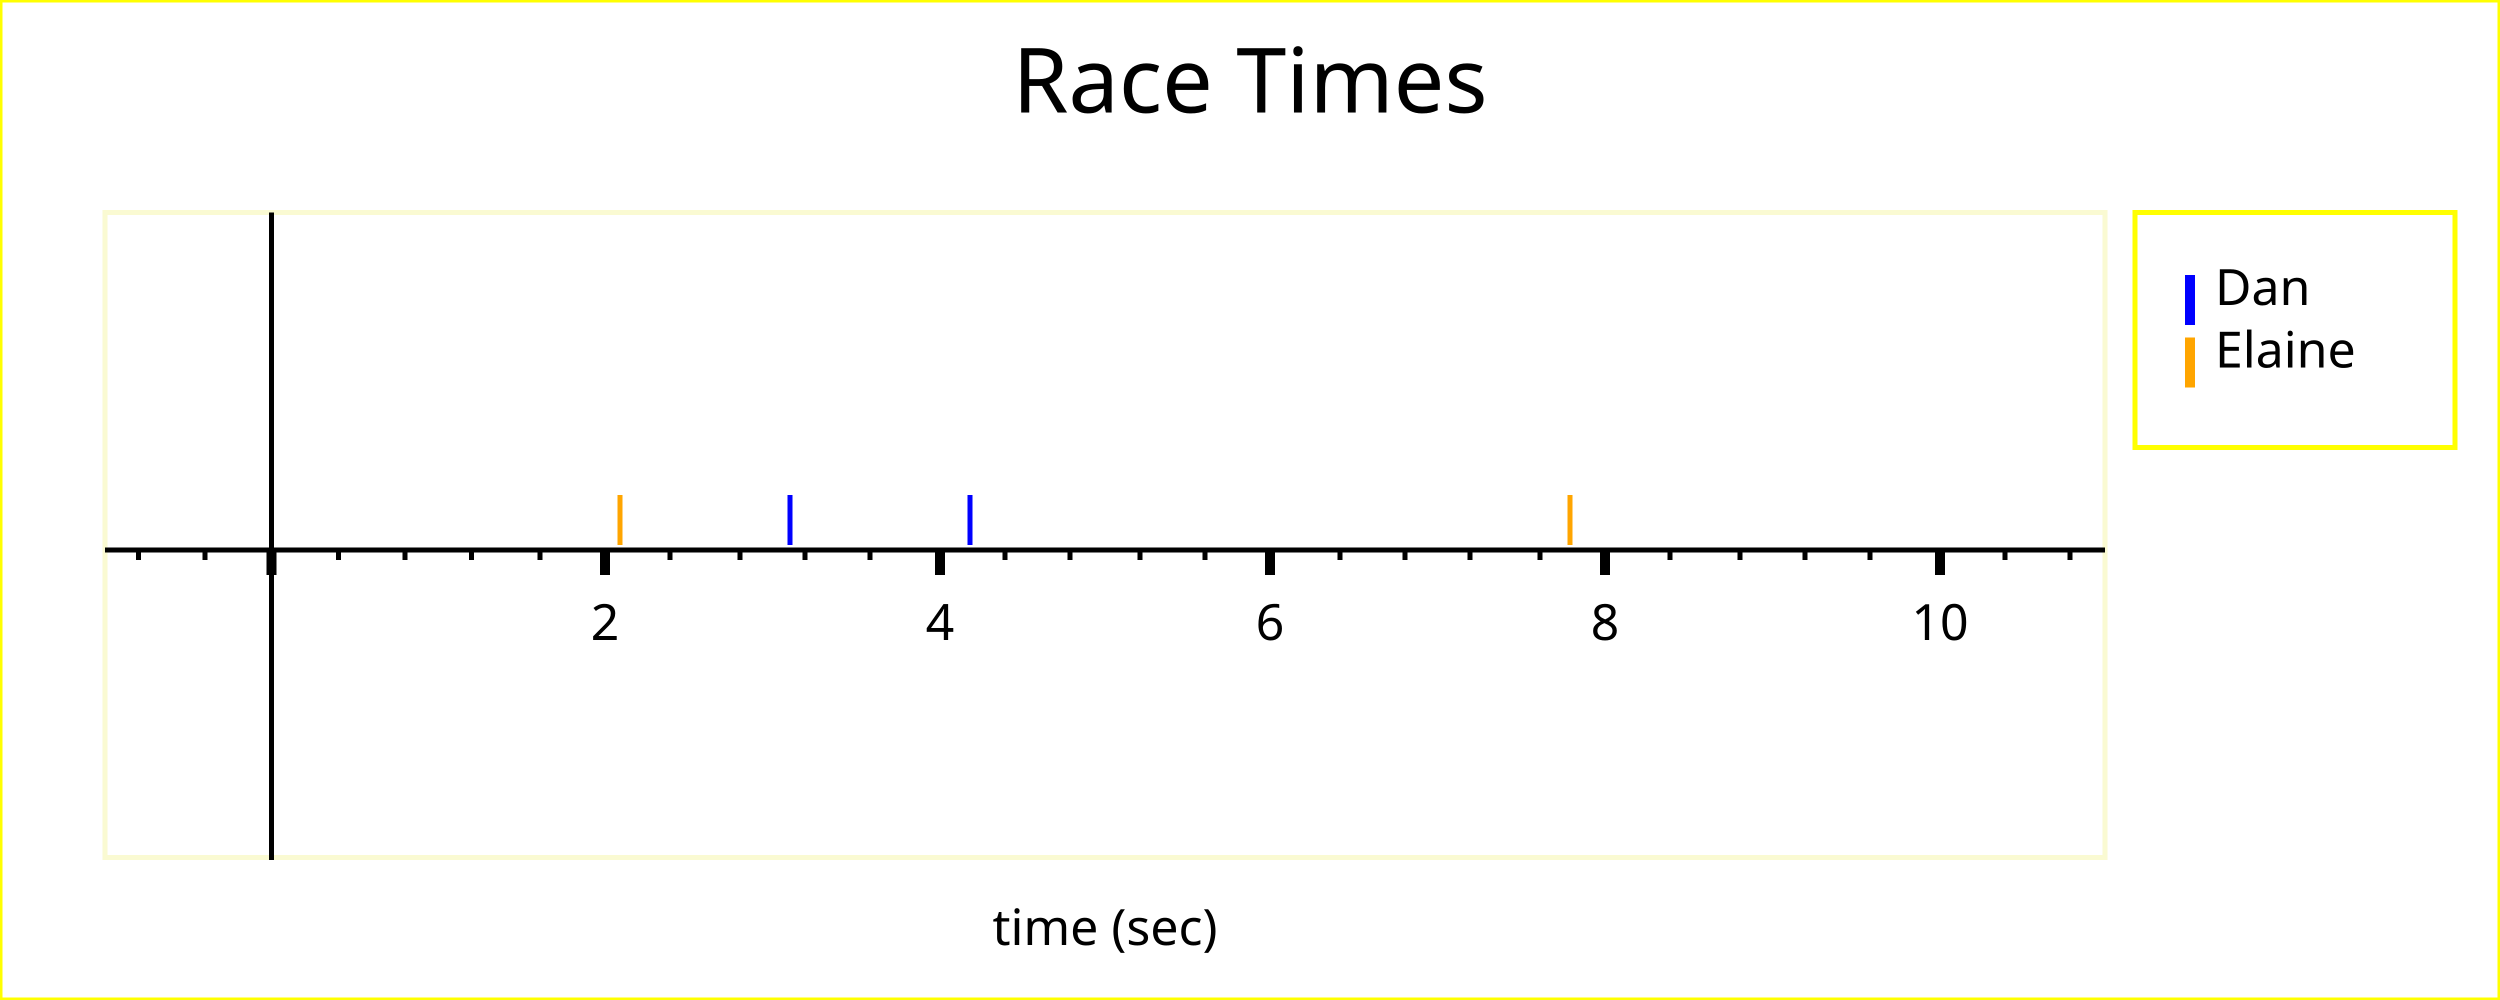
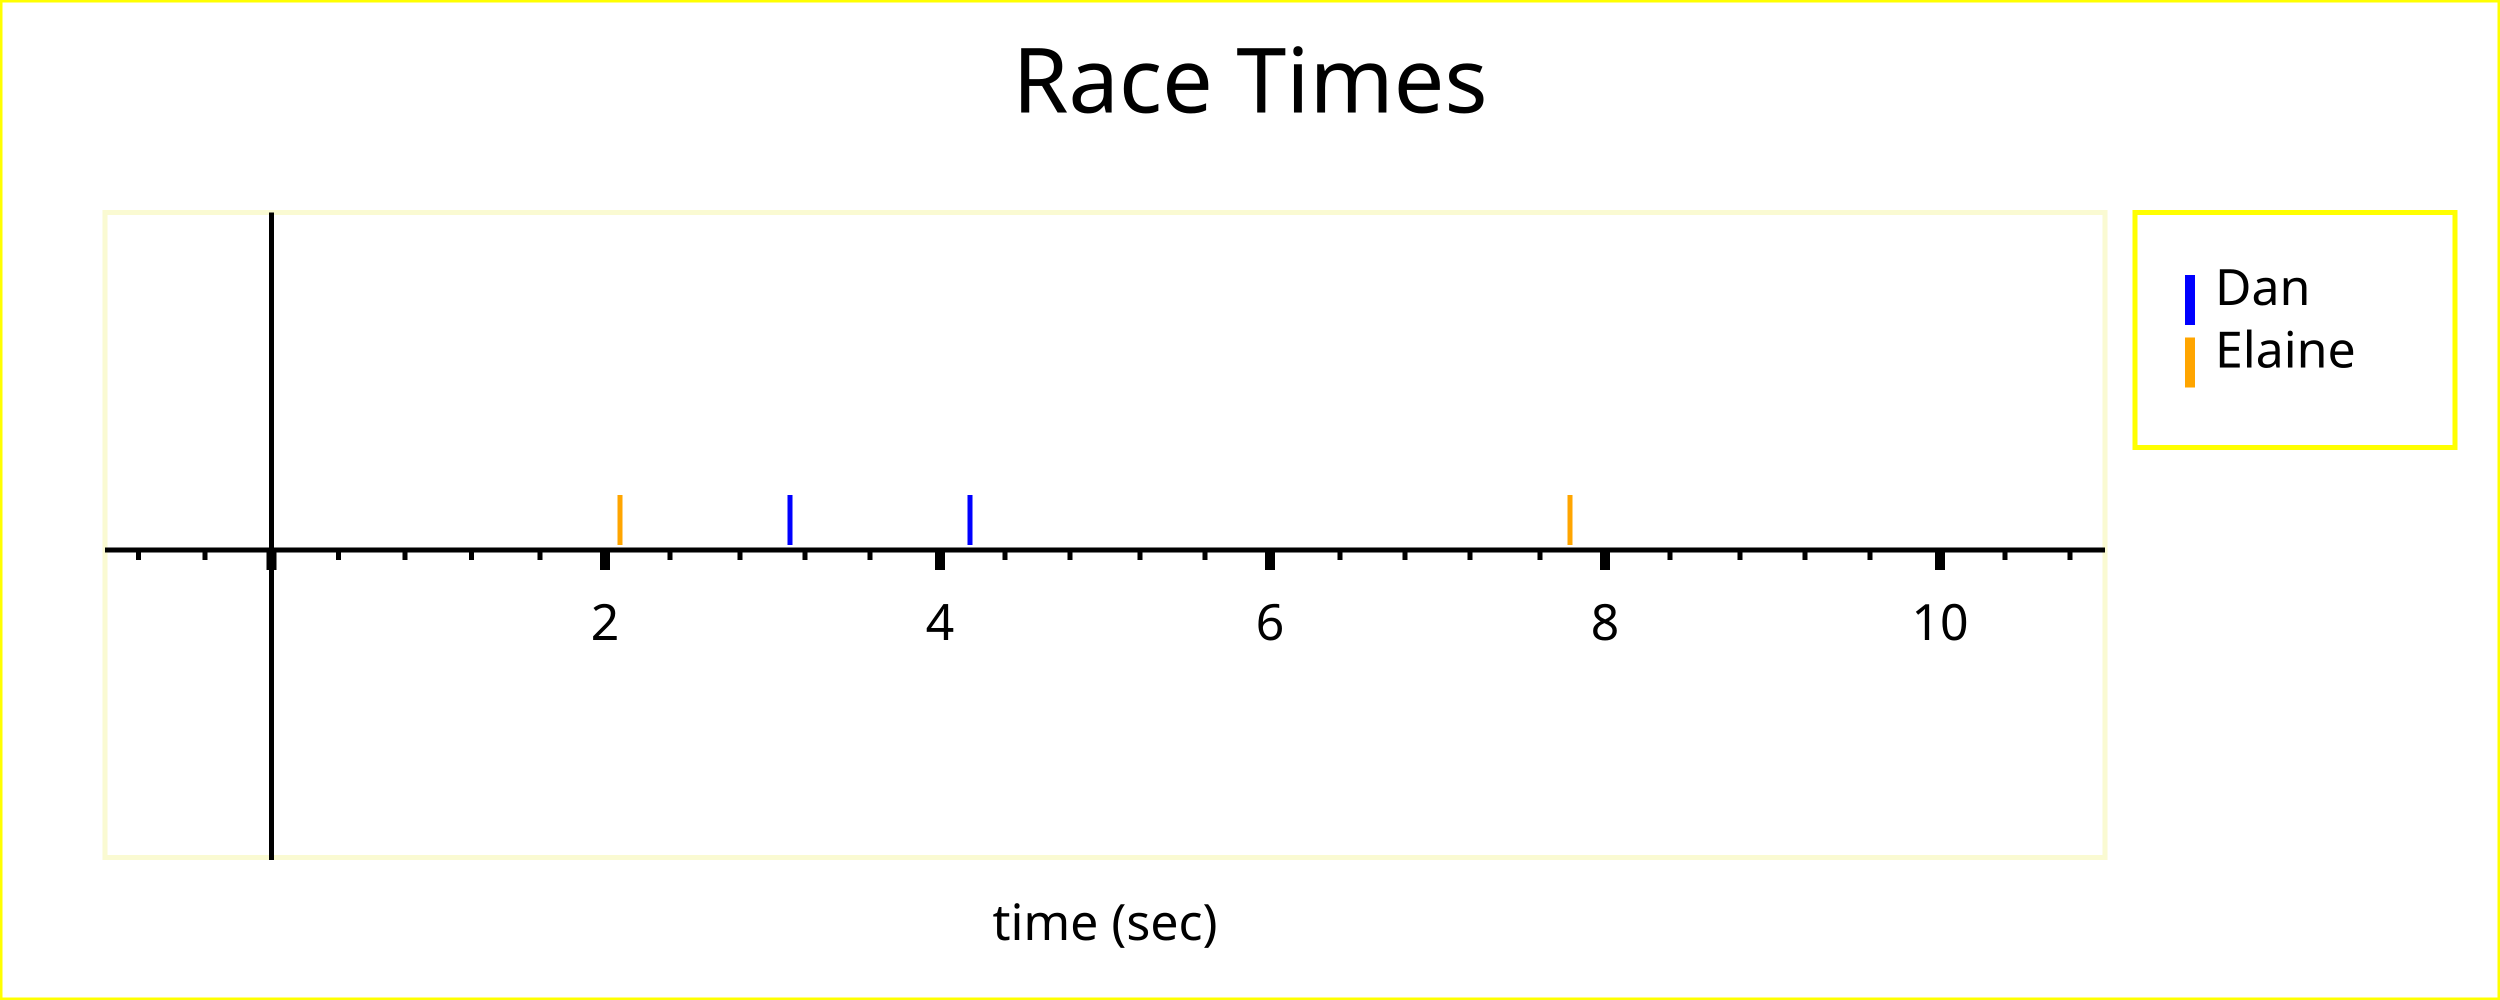
<svg xmlns="http://www.w3.org/2000/svg" width="500" height="200" version="1.1">
  <g id="imageBackground" stroke="rgb(255,255,0)" fill="rgb(255,255,255)" stroke-width="1">
    <rect x="0" y="0" width="500" height="200" />
  </g>
  <g id="plotBackground" stroke="rgb(250,250,210)" fill="rgb(255,255,255)" stroke-width="1">
    <rect x="21" y="42.5" width="400" height="129" />
  </g>
  <g id="xMinorGrid" stroke="rgb(200,220,255)" stroke-width="0.5" />
  <g id="xMajorGrid" stroke="rgb(200,220,255)" stroke-width="1" />
  <g id="xAxis" stroke="rgb(0,0,0)" stroke-width="1">
    <line x1="54.3" y1="42.5" x2="54.3" y2="172" />
    <line x1="21" y1="110" x2="421" y2="110" />
  </g>
  <g id="xMinorTicks" stroke="rgb(0,0,0)" stroke-width="1">
    <path d="M67.7,110 L67.7,112 M81,110 L81,112 M94.3,110 L94.3,112 M108,110 L108,112 M134,110 L134,112 M148,110 L148,112 M161,110 L161,112 M174,110 L174,112 M201,110 L201,112 M214,110 L214,112 M228,110 L228,112 M241,110 L241,112 M268,110 L268,112 M281,110 L281,112 M294,110 L294,112 M308,110 L308,112 M334,110 L334,112 M348,110 L348,112 M361,110 L361,112 M374,110 L374,112 M401,110 L401,112 M414,110 L414,112 M41,110 L41,112 M27.7,110 L27.7,112 " fill="none" />
  </g>
  <g id="xMajorTicks" stroke="rgb(0,0,0)" stroke-width="2">
-     <path d="M54.3,110 L54.3,115 M121,110 L121,115 M188,110 L188,115 M254,110 L254,115 M321,110 L321,115 M388,110 L388,115 M54.3,110 L54.3,115 " fill="none" />
+     <path d="M54.3,110 L54.3,114 M121,110 L121,114 M188,110 L188,114 M254,110 L254,114 M321,110 L321,114 M388,110 L388,114 M54.3,110 L54.3,114 " fill="none" />
  </g>
  <g id="xTicksValues">
    <text x="121" y="128" text-anchor="middle" font-size="10" font-family="Verdana">2</text>
    <text x="188" y="128" text-anchor="middle" font-size="10" font-family="Verdana">4</text>
    <text x="254" y="128" text-anchor="middle" font-size="10" font-family="Verdana">6</text>
    <text x="321" y="128" text-anchor="middle" font-size="10" font-family="Verdana">8</text>
    <text x="388" y="128" text-anchor="middle" font-size="10" font-family="Verdana">10</text>
  </g>
  <g id="xLabel">
-     <text x="221" y="189" text-anchor="middle" font-size="10" font-family="Verdana">time (sec)</text>
+     <text x="221" y="188" text-anchor="middle" font-size="10" font-family="Verdana">time (sec)</text>
  </g>
  <g id="plotPoints">
    <g stroke="rgb(0,0,255)">
      <line x1="158" y1="109" x2="158" y2="99" />
      <line x1="194" y1="109" x2="194" y2="99" />
    </g>
    <g stroke="rgb(255,165,0)">
      <line x1="124" y1="109" x2="124" y2="99" />
      <line x1="314" y1="109" x2="314" y2="99" />
    </g>
  </g>
  <g id="legendBackground" stroke="rgb(255,255,0)" fill="rgb(255,255,255)" stroke-width="1">
    <rect x="427" y="42.5" width="64" height="47" />
  </g>
  <g id="legendPoints">
    <g stroke="rgb(0,0,255)" stroke-width="2">
      <line x1="438" y1="65" x2="438" y2="55" />
    </g>
    <g stroke="rgb(255,165,0)" stroke-width="2">
      <line x1="438" y1="77.5" x2="438" y2="67.5" />
    </g>
  </g>
  <g id="legendText">
    <text x="443" y="61" font-size="10" font-family="Verdana">Dan</text>
    <text x="443" y="73.5" font-size="10" font-family="Verdana">Elaine</text>
  </g>
  <g id="title">
    <text x="250" y="22.5" text-anchor="middle" font-size="18" font-family="Verdana">Race Times</text>
  </g>
</svg>
